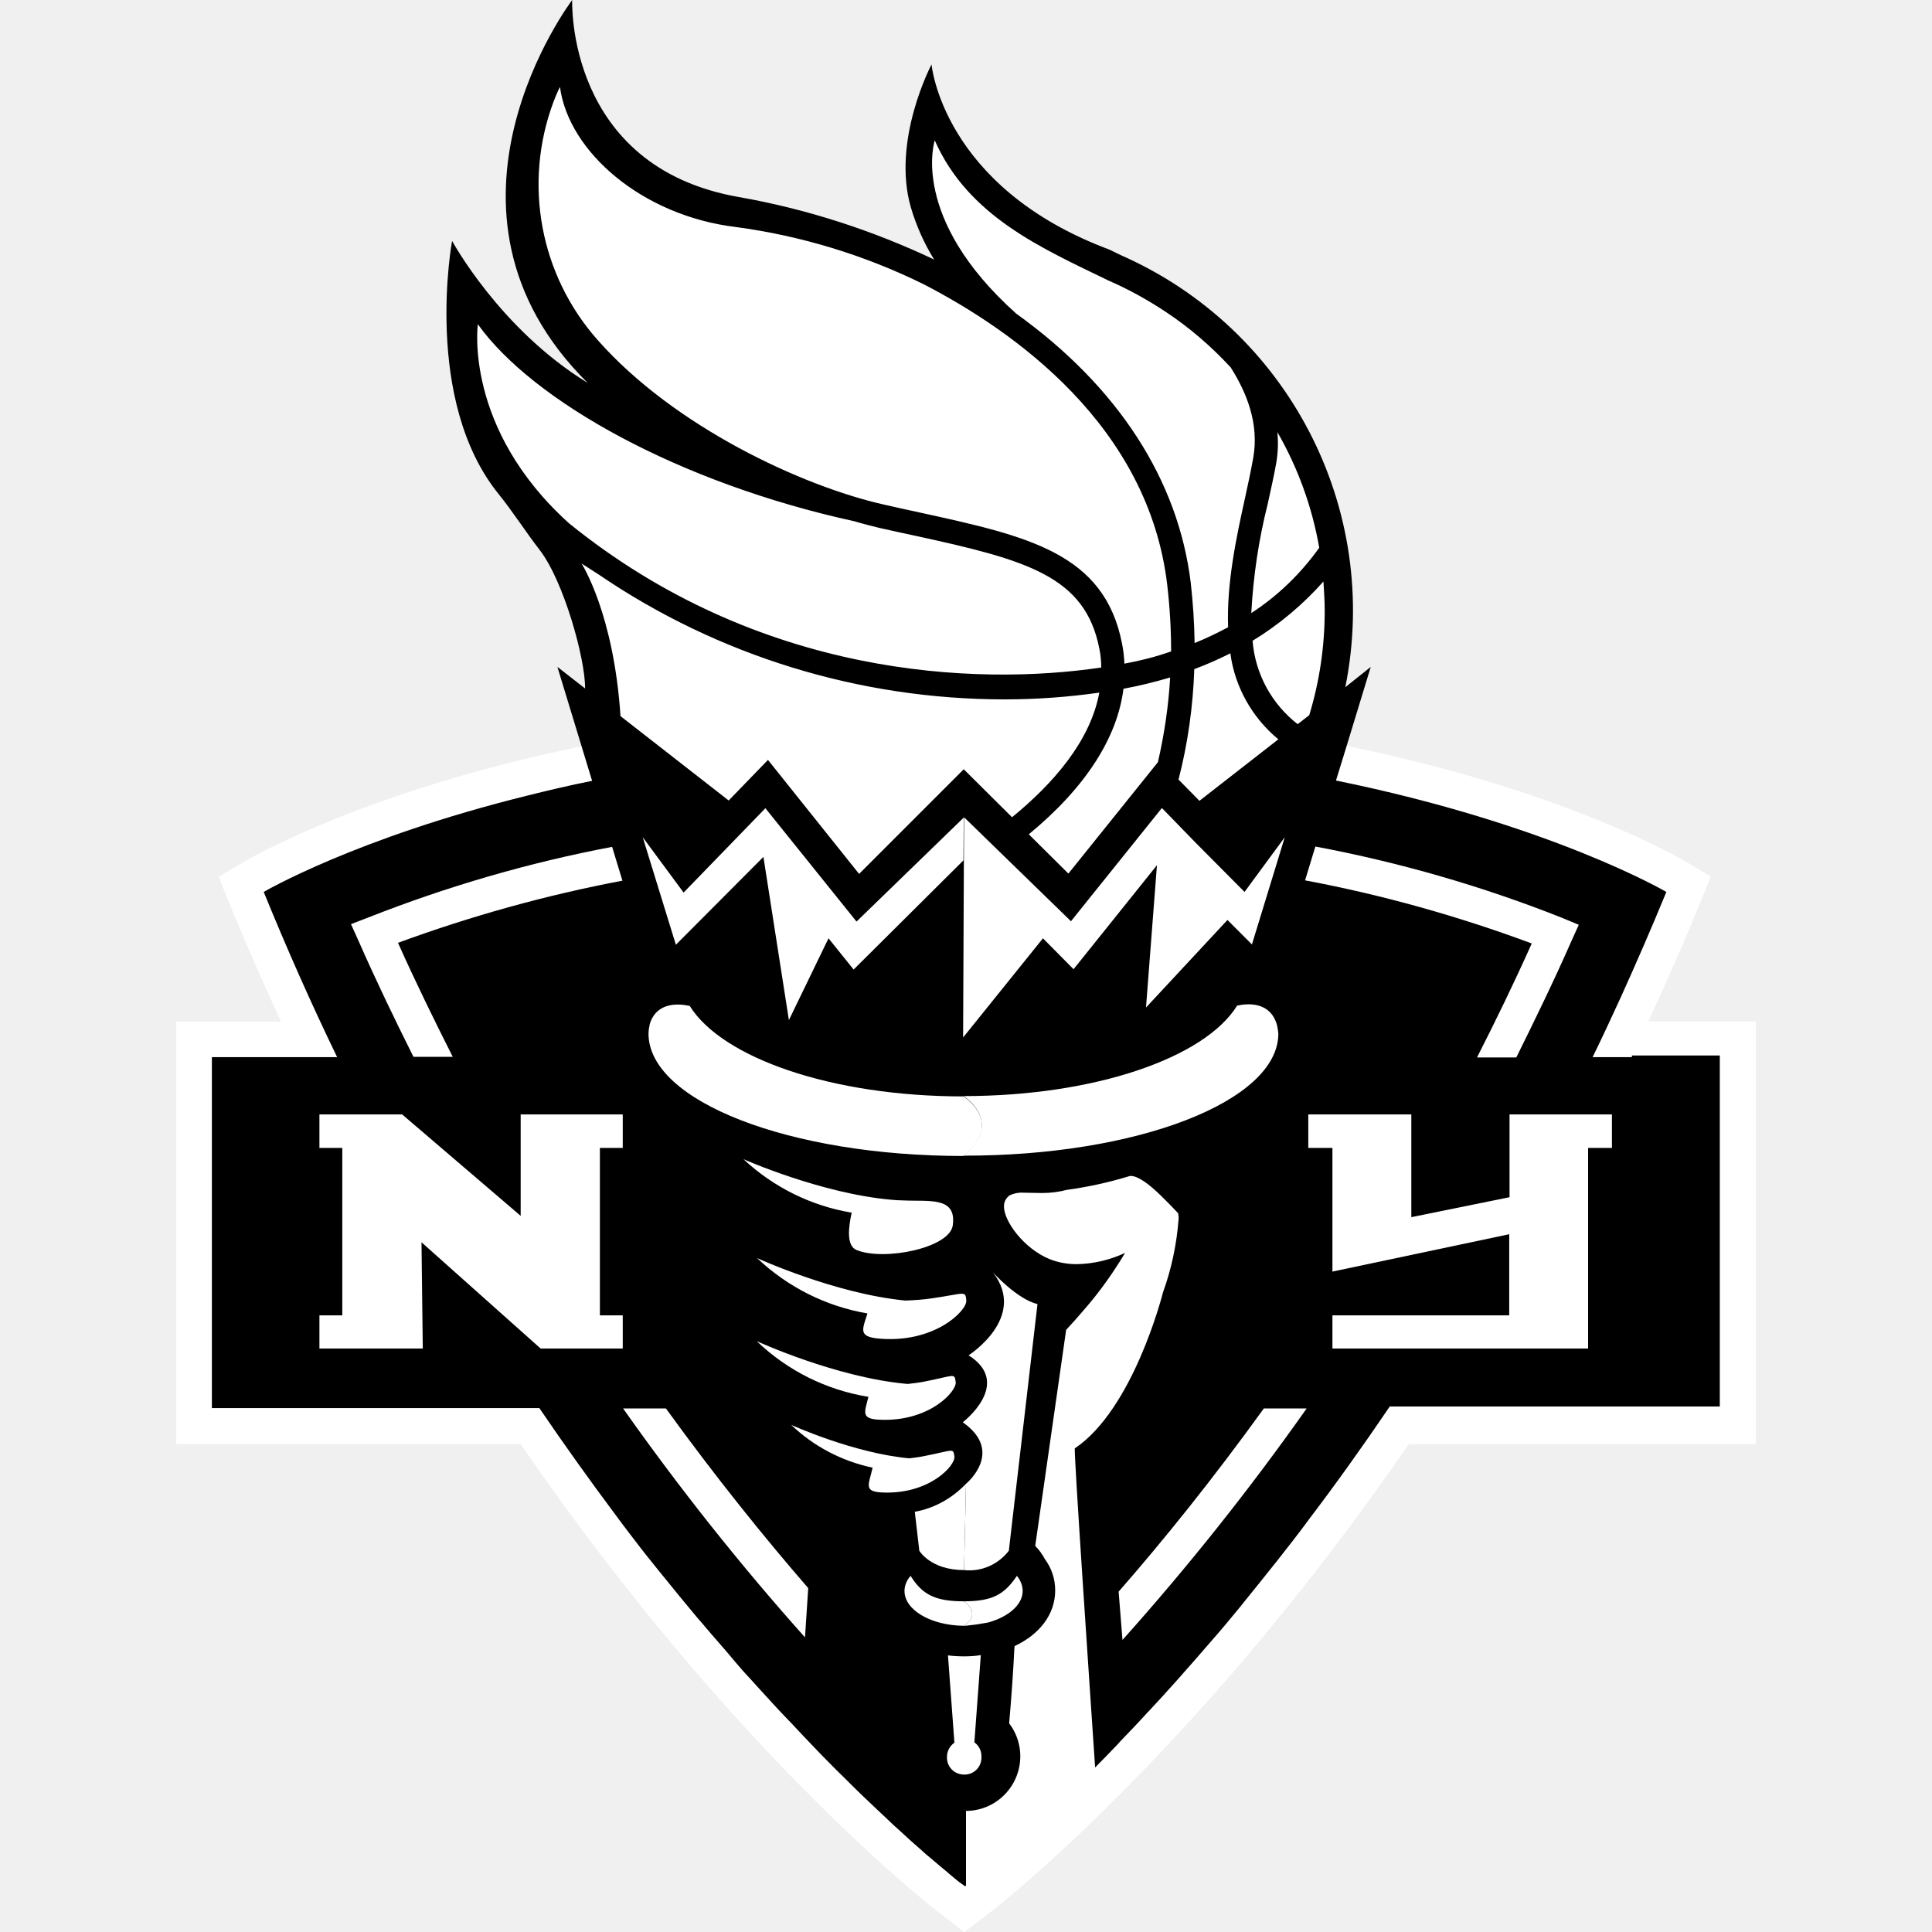
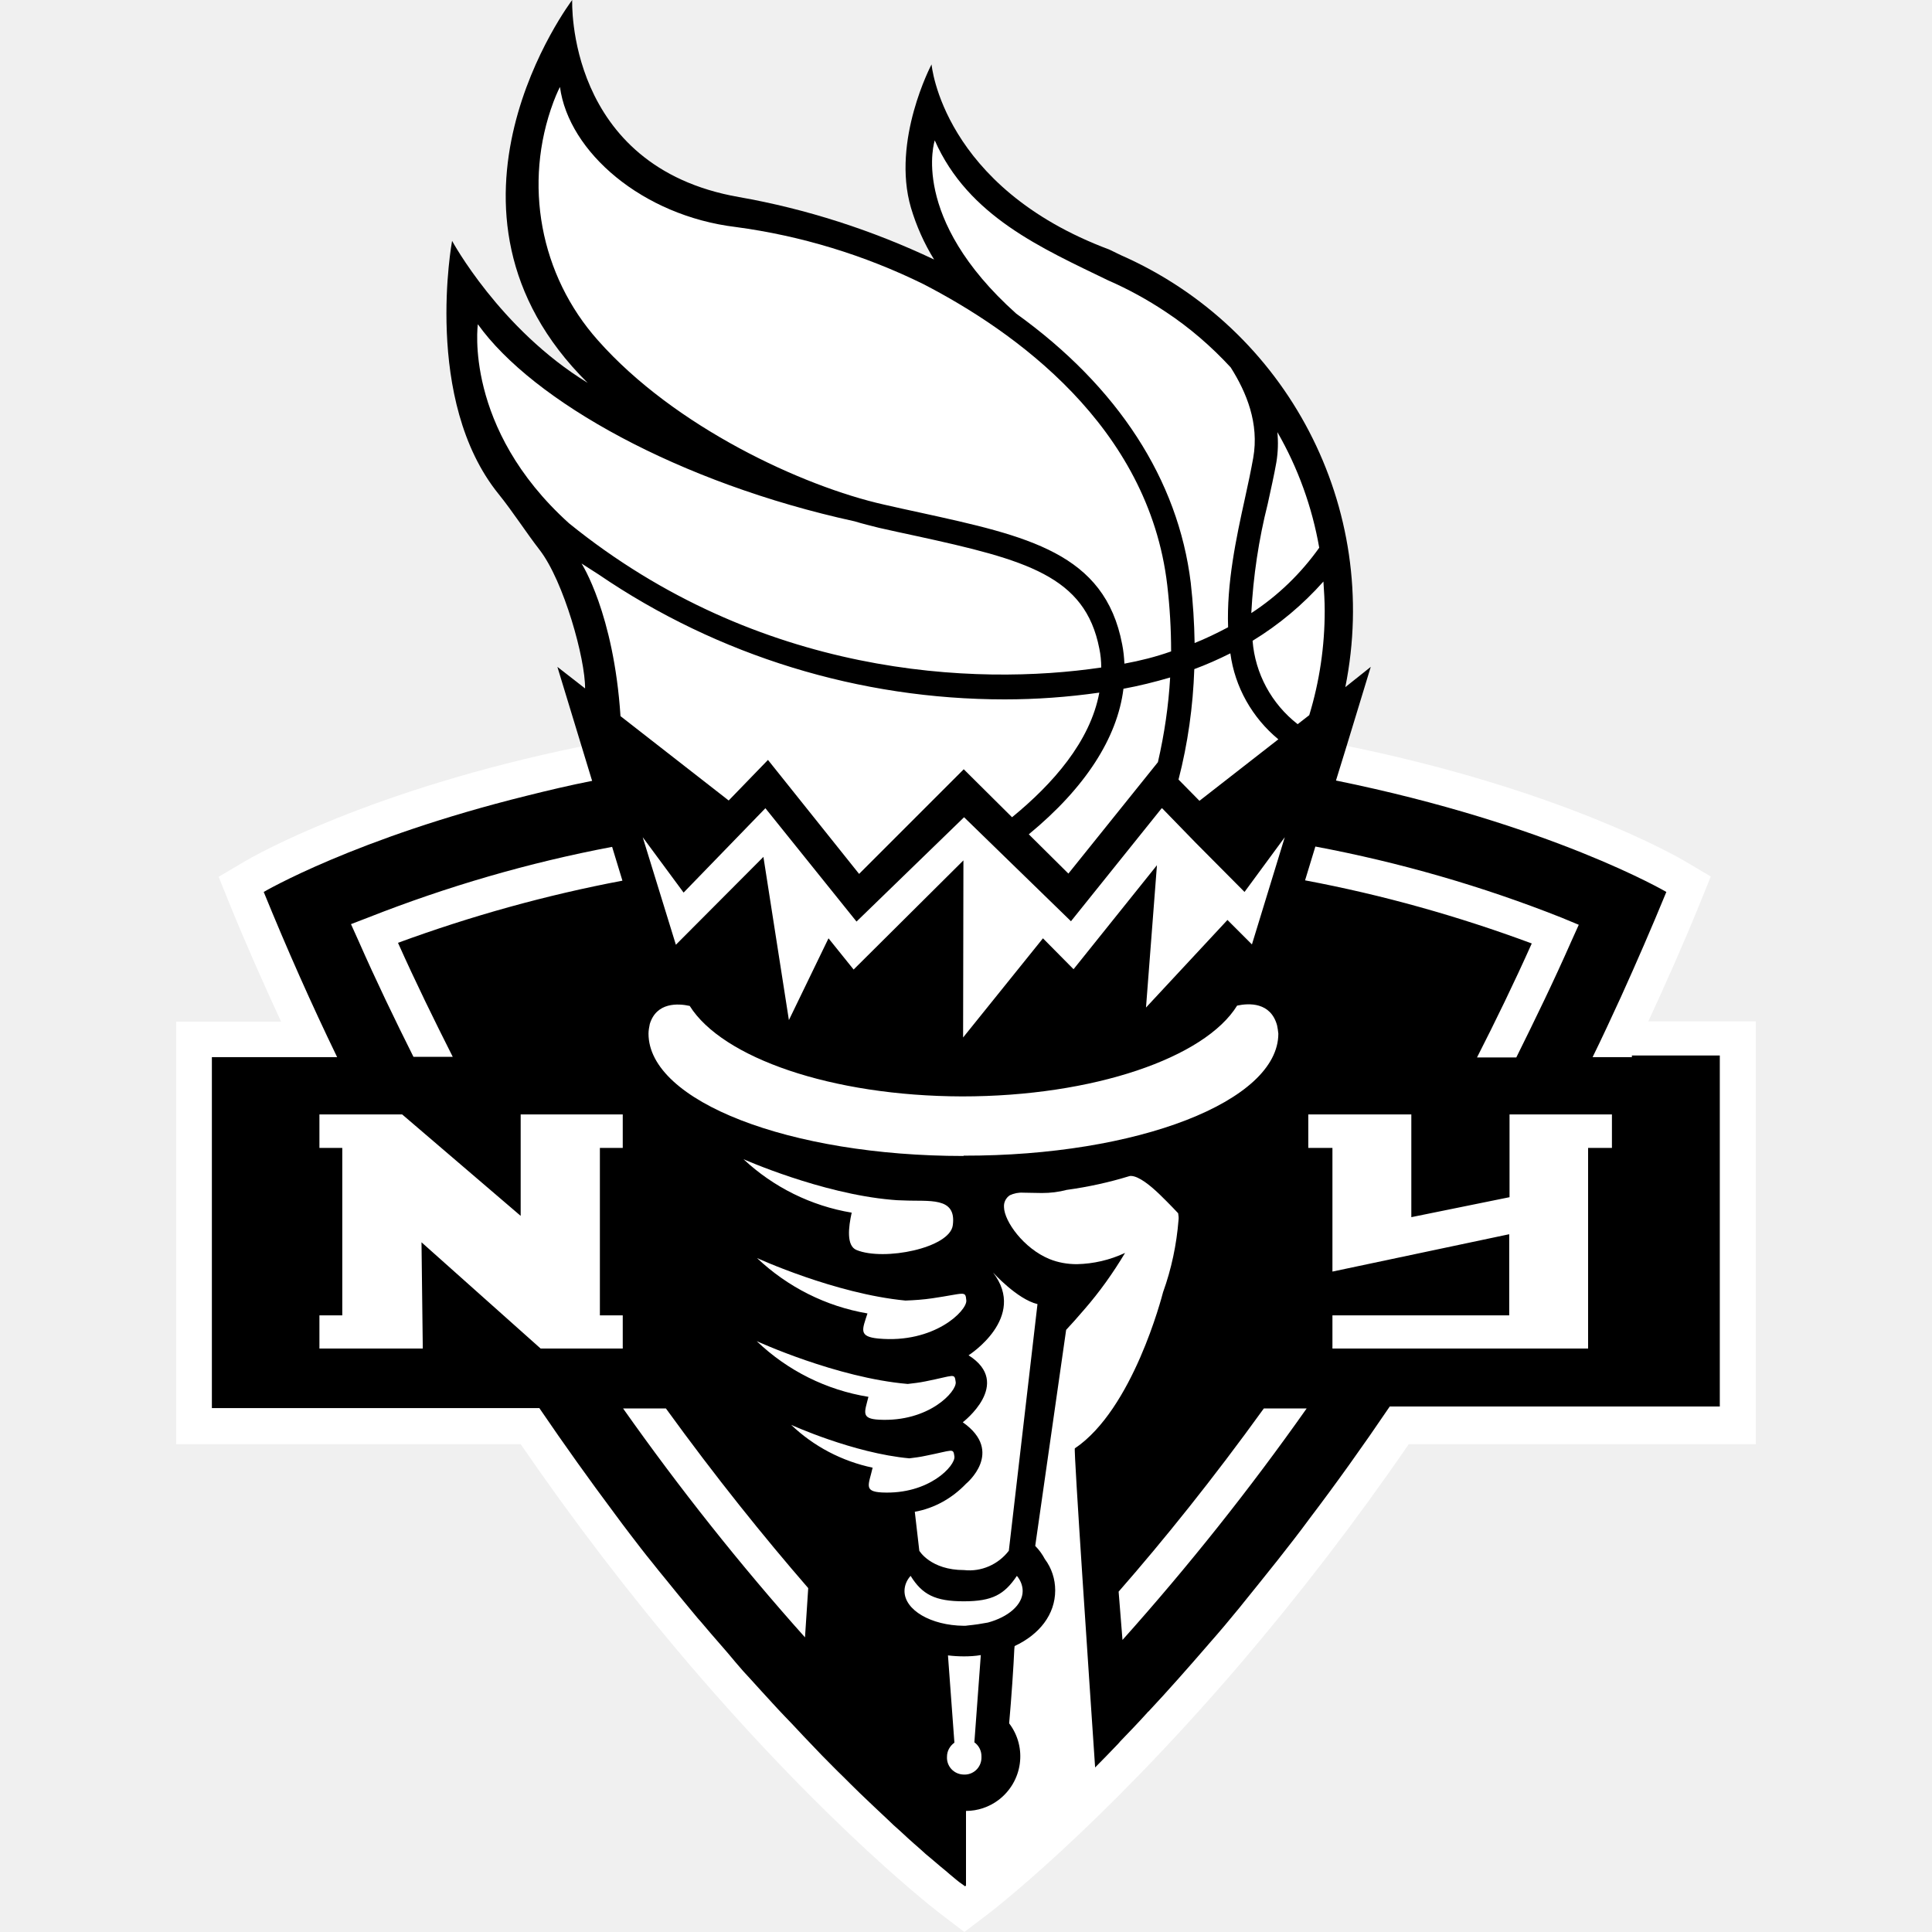
<svg xmlns="http://www.w3.org/2000/svg" version="1.1" id="Layer_1" x="0px" y="0px" viewBox="0 0 600 600" style="enable-background:new 0 0 600 600;" xml:space="preserve">
  <style type="text/css">
	.st0{fill:#FFFFFF;}
</style>
-   <path id="Outline" class="st0" d="M534.2,317.2h-22.3c5.4-11.7,10.7-23.6,15.8-36.1l3.6-8.9l-8.3-4.9c-2.2-1.3-38.5-22.2-105-35.7  l7.5-24.6l-7.9,6.3c11.2-55.6-17.9-111.4-69.8-134.2l-3.5-1.7c-51.7-19.3-55-57.4-55-57.4s-12.5,23.6-6.4,44.5  c1.7,5.7,4.1,11.1,7.2,16.1c-19.2-9.1-39.6-15.7-60.6-19.4C175.6,51.8,177.7,0,177.7,0s-49.5,65.2,4.8,118.9  c-27.3-16.7-42.1-44.1-42.1-44.1s-9.2,49.5,14.5,78.7c4.5,5.6,8.3,11.6,12.7,17.3c7.5,9.7,14.2,33.9,14.1,43l-8.6-6.7l7.5,24.7  c-66.1,13.5-102.2,34.3-104.4,35.6l-8.3,4.9l3.6,8.9c5.1,12.5,10.4,24.4,15.8,36.1H54.7v131.2h107c16.2,23.6,33.6,46.4,52.2,68.2  c44.1,51.6,77.5,77.2,78.9,78.2l6.7,5.1l6.7-5.1c1.4-1,34.8-26.6,79-78.2c18.6-21.8,36.1-44.6,52.3-68.2h107.8V317.2H534.2z" />
-   <path id="Black" d="M506.8,328.3h-12.2l0,0c3-6.1,5.9-12.4,8.8-18.7c4.8-10.6,9.5-21.4,14.1-32.6c0,0-35.8-21-102.6-34.6l3.3-10.7  l0,0l7.5-24.6l-7.9,6.3C429,157.8,399.9,102,348,79.2l-3.5-1.7C292.6,58.1,289.3,20,289.3,20s-12.5,23.6-6.4,44.5  c1.7,5.7,4.1,11.1,7.2,16.1c-19.2-9.1-39.6-15.7-60.6-19.4C175.6,51.8,177.7,0,177.7,0s-49.5,65.2,4.8,118.9  c-27.3-16.7-42.1-44.1-42.1-44.1s-9.2,49.5,14.5,78.7c4.5,5.6,8.3,11.6,12.7,17.3c7.5,9.7,14.2,33.9,14.1,43l-8.6-6.7l10.6,34.8  l0.2,0.6l0,0l0,0c-7.1,1.4-13.8,3-20.2,4.6C110.3,260.3,81.9,277,81.9,277c7.3,17.9,14.9,35,22.8,51.3l0,0l0,0H65.8v109h101.6l0,0  h0.1c7.9,11.6,15.7,22.5,23.4,32.8c1.6,2.2,3.2,4.3,4.8,6.4c2.3,3,4.5,5.9,6.8,8.7c1.4,1.8,2.8,3.5,4.2,5.2c2.4,3,4.8,5.9,7.2,8.8  c1.3,1.5,2.5,3.1,3.8,4.5c2,2.4,4.1,4.8,6.1,7.1c1.6,1.8,3.1,3.6,4.6,5.4s3.2,3.7,4.9,5.5l2.9,3.2c2.5,2.7,4.9,5.4,7.3,7.9l2.5,2.6  c2.4,2.6,4.8,5.1,7.1,7.5l2.2,2.3c2.3,2.3,4.5,4.6,6.7,6.7l2.1,2.1c2.1,2.1,4.1,4,6,5.8l1.9,1.8c1.2,1.1,2.3,2.2,3.4,3.2  c0.7,0.7,1.4,1.3,2.1,2c1.6,1.4,3.1,2.8,4.5,4.1l1.9,1.7c1.3,1.1,2.5,2.2,3.6,3.2l1.8,1.5l2.7,2.3l1.7,1.4l1.4,1.2l1.8,1.5l1,0.8  l0.7,0.5l1.1,0.8l0.3-0.2v-23.2c3.6,0,7.2-1.2,10.1-3.4c7.5-5.7,9-16.3,3.3-23.8c0.7-7.7,1.4-18.2,1.6-23l0.1-1  c7.7-3.6,12.6-9.8,12.6-17.3c0-3.5-1.1-6.9-3.2-9.7c-0.8-1.5-1.8-2.9-3-4.1l9.6-67.1c1.5-1.6,3.4-3.7,5.7-6.4  c4.7-5.4,8.9-11.3,12.6-17.5c-4.7,2.2-9.8,3.4-15,3.5c-2.9,0-5.8-0.5-8.5-1.6c-8-3.3-14-11.7-14.1-16.1v-0.1  c-0.1-1.4,0.6-2.8,1.8-3.6c1.3-0.6,2.7-0.9,4.2-0.8c1.7,0,3.7,0.1,5.8,0.1c2.6,0,5.2-0.3,7.8-1h0.1c6.5-0.9,12.9-2.3,19.1-4.2  c0.2-0.1,0.4-0.1,0.7-0.1c2.4,0.1,5.9,2.9,8.9,5.8s5.6,5.7,5.6,5.7l0.1,0.1v0.1c0.1,0.6,0.2,1.3,0.1,2c-0.6,7.6-2.2,15.2-4.8,22.4  c-0.4,1.5-9.4,36.4-27.4,48.5c-0.4,0.3,4.6,73.8,6.3,99.1c2.3-2.3,4.7-4.8,7.2-7.4l0.6-0.7c2.7-2.8,5.5-5.7,8.3-8.8  c0.2-0.2,0.3-0.4,0.5-0.5c5.9-6.3,12-13.2,18.4-20.6l0.6-0.7c3.1-3.5,6.2-7.2,9.3-11l1.2-1.5c3.1-3.8,6.2-7.7,9.4-11.7  c0.4-0.5,0.8-1,1.2-1.5c3.3-4.2,6.6-8.4,9.9-12.9c8.2-10.8,16.5-22.4,24.9-34.8h102.5v-109h-27.3V328.3z M396.4,143.5  c0.5-3.1,0.6-6.2,0.3-9.3c6.4,11.1,10.8,23.3,13,35.9c-5.7,8-12.8,14.9-21.1,20.3c0.6-11.4,2.3-22.8,5.1-33.9  C394.7,151.9,395.7,147.5,396.4,143.5z M148.4,100.7c17.1,23.9,62.5,49.3,117,61.2c2.6,0.8,5.2,1.4,7.5,2c3.9,0.9,7.7,1.7,11.4,2.5  c34.5,7.5,52.7,12.5,57.1,35c0.4,1.9,0.6,3.9,0.6,5.9c-39,5.8-106.3,3-165.3-44.8C143.9,132.9,148.4,100.7,148.4,100.7z M230.9,360  c0,0,24.1,10.7,46,12.6c1.1,0.1,2.3,0.2,3.6,0.2c8,0.4,16.6-1.3,15.4,7.7c-0.9,7.1-21.4,11.2-29.9,7.7c-3.2-1.3-2.5-7.1-1.5-11.6  C251.9,374.5,240.2,368.7,230.9,360z M272.8,415.7c-6.3-0.6-5-2.8-3.4-7.8c-12.9-2.2-24.8-8.2-34.3-17.2c0,0,24.2,11.1,46.1,13.2  c2.8-0.1,5.6-0.3,8.3-0.7c10.3-1.5,10.3-2.5,10.6,0.7C300.3,407.1,290.1,417.3,272.8,415.7z M300,460.8l-0.6,26.8  c-10.4,0-13.9-6-13.9-6l-1.4-12.1C290.2,468.4,295.7,465.3,300,460.8z M235,416.5c0,0,24.8,11.4,46.9,13.3c1.7-0.2,3.6-0.4,5.5-0.8  c9.1-1.8,9-2.7,9.4,0.2s-8.3,12.5-23.8,11.7c-5.7-0.3-4.5-2.3-3.3-7.1C256.7,431.7,244.6,425.7,235,416.5z M273.9,463.5  c-5.8-0.3-4.1-2.4-2.9-7.7c-9.5-2-18.3-6.6-25.3-13.3c0,0,19.3,8.8,36.7,10.4c1.6-0.2,3.3-0.4,5.1-0.8c8.6-1.7,8.5-2.5,8.9,0.2  C296.8,455.1,288.6,464.2,273.9,463.5z M280.9,494.1c0-1.7,0.7-3.4,1.9-4.7c3.6,5.8,7.6,7.9,16.5,7.9c0,0,5.9,3.7,0,7.6  C289.1,504.8,280.9,500,280.9,494.1z M304.8,546c-0.1,3-2.6,5.3-5.6,5.1c-3-0.1-5.3-2.6-5.1-5.6c0-1.7,0.9-3.3,2.3-4.3l-2-27.1  c1.7,0.2,3.3,0.3,5,0.3s3.5-0.1,5.2-0.4l-2,27.1c1.4,1,2.2,2.6,2.2,4.3C304.8,545.7,304.8,545.9,304.8,546z M299.2,359  c-54,0-97.8-17-97.8-38c0-1,0.2-2,0.4-3c2.1-6.8,8.8-6.4,12.4-5.6c10.1,16.2,44.2,28.1,85,28.1C299.2,340.5,312.1,348.5,299.2,359z   M199.6,260l12.7,17.2l25.4-26.2l28.3,35.2l33.3-32.3l-0.1,13.3l-34.1,33.9l-7.8-9.7L245,316.8l-7.9-50.6v-0.1l-27.2,27.3L199.6,260  z M314.3,253.8L299.4,239v-0.1l-0.1,0.1l-0.1-0.1v0.1l-32.4,32.4L238.5,236l-12.2,12.6l-33.6-26.2c-2.1-32-12.1-47.4-12.1-47.4  l5.3,3.4C223,203.7,267,217.2,312,217.2c9.8,0,19.6-0.7,29.4-2.1C338.6,230.3,326.9,243.5,314.3,253.8z M359.6,236.7l-27.8,34.6  l-12.3-12.2c17.5-14.4,27.5-29.9,29.4-45.2c4.9-0.9,9.7-2.1,14.5-3.5C362.9,219.2,361.6,228,359.6,236.7z M349.2,206.1  c-0.1-2-0.3-4-0.7-6c-5.4-28.4-29.4-33.6-62.7-40.9c-3.7-0.8-7.4-1.6-11.3-2.5c-25.3-5.7-65-24.1-88.8-51  c-18-20.2-23.3-48.7-13.8-74.1c1.1-2.9,2-4.6,2-4.6c2.7,20.2,25.6,40,54.6,43.5c20.2,2.7,39.9,8.7,58.2,17.7  c28.1,14.5,70,44,75.8,93.5c0.8,6.9,1.2,13.7,1.2,20.6C358.9,204,354.1,205.2,349.2,206.1z M315.6,97.4  c-33.3-29.8-25.3-53.8-25.3-53.8c10.4,23.6,33.3,33.5,53.9,43.5c6.2,2.7,12.2,6,17.9,9.8c7.4,4.9,14.1,10.7,20.1,17.2  c4.9,7.7,8.9,17.4,7,28.1c-0.7,3.9-1.6,8.2-2.6,12.7c-2.7,12.2-5.7,26.4-5.2,39.9c-3.4,1.8-6.9,3.5-10.4,4.9  c-0.1-6.3-0.5-12.5-1.2-18.7C365.9,149,347.2,120.1,315.6,97.4z M372.5,248.7l-6.5-6.6c2.9-11.2,4.5-22.7,4.9-34.3  c3.8-1.4,7.6-3.1,11.2-4.9c1.4,10.5,6.8,20,14.9,26.7L372.5,248.7z M406.6,222.1l-3.6,2.8c-8.1-6.3-13.2-15.7-14-25.9  c8.2-5,15.6-11.2,22-18.4c0.2,3,0.4,6.1,0.4,9.1C411.4,200.7,409.8,211.6,406.6,222.1z" />
-   <path id="White" class="st0" d="M193.4,346.1v10.4h-7.1v52h7.1v10.3h-25.5l-37-33l0.4,33H99.2v-10.3h7.1v-52h-7.1v-10.4h25.7  l36.8,31.5v-31.5H193.4z M500.7,346.1h-7.4l0,0h-24.5v25.7l-30.5,6.2v-31.9h-24.5l0,0h-7.5v10.4h7.5v38.4l54.9-11.6v25.2h-54.9v10.3  h79.4l0,0v-10.3v-52h7.4v-10.4H500.7z M399,260l-12.5,17l-15.3-15.4L360.9,251l-0.1,0.1l-0.1-0.1v0.1l-28.1,35l-33.2-32.3l-0.3,68.4  l24.8-30.8l9.5,9.6l25.9-32.3l-3.4,44.2l25.3-27.2l7.6,7.6L399,260z M299.4,487.6l0.6-26.8c0,0,12.1-9.9-1-19.1  c0,0,15.7-12,1.8-20.8c0,0,18.4-11.7,7.6-25.7c0,0,7.5,8.3,13.8,9.8l-8.9,76.6C310,485.9,304.7,488.2,299.4,487.6 M317.6,494.1  c0-1.7-0.7-3.4-1.8-4.7c-3.9,5.8-7.6,7.9-16.5,7.9l0,0c0,0,5.9,3.7,0,7.6c0.4,0,0.9,0,1.3-0.1c2.1-0.2,4.1-0.5,6.2-0.9  C313.1,502.2,317.6,498.4,317.6,494.1z M348.6,509.3c20.4-22.8,39.5-46.8,57.2-71.9h-13.3c-15.8,21.9-31.1,40.9-45.1,56.9  L348.6,509.3z M251,493.2c-13.7-15.8-28.7-34.4-44.2-55.8h-13.3c17.5,24.8,36.3,48.5,56.5,71.1L251,493.2z M485,285  c-24.7-9.8-50.4-17.2-76.5-22.1l-3.2,10.5c24,4.5,47.5,11.1,70.4,19.6c-5.5,12.3-11.2,24-17,35.4h12.2c5.8-11.7,11.6-23.6,17.1-36.1  l2.3-5.1L485,285z M193.3,273.5l-3.2-10.5c-25.9,4.9-51.3,12.3-75.9,22l-5.2,2l2.3,5.1c5.5,12.5,11.3,24.5,17.1,36.1h12.2  c-5.8-11.5-11.5-23.1-17-35.4C146.2,284.5,169.5,278,193.3,273.5z M397,321c-0.1-0.9-0.2-1.7-0.4-2.6c-2-7.2-8.7-6.9-12.4-6.1  c-10,16.2-44.2,28.1-85,28.1c0,0,12.8,7.9,0,18.5l0,0C353.2,359,397,342,397,321z" />
+   <path id="Outline_2_" class="st0" d="M180.6,231.8c-66.1,13.5-102.2,34.3-104.4,35.6l-8.3,4.9l3.6,8.9c5.1,12.5,10.4,24.4,15.8,36.1  H54.7v131.2h107c16.2,23.6,33.6,46.4,52.2,68.2c44.1,51.6,77.5,77.2,78.9,78.2l6.7,5.1l6.7-5.1c1.4-1,34.8-26.6,79-78.2  c18.6-21.8,36.1-44.6,52.3-68.2h107.8V317.2h-11.1h-22.3c5.4-11.7,10.7-23.6,15.8-36.1l3.6-8.9l-8.3-4.9  c-2.2-1.3-38.5-22.2-105-35.7L180.6,231.8z" />
+   <path d="M506.8,327.8v0.5h0h-12.2c3-6.1,5.9-12.4,8.8-18.7c4.8-10.6,9.5-21.4,14.1-32.6c0,0-35.8-21-102.6-34.6l3.3-10.7l7.5-24.6  l-7.9,6.3C429,157.8,399.9,102,348,79.2l-3.5-1.7C292.6,58.1,289.3,20,289.3,20s-12.5,23.6-6.4,44.5c1.7,5.7,4.1,11.1,7.2,16.1  c-19.2-9.1-39.6-15.7-60.6-19.4C175.6,51.8,177.7,0,177.7,0s-49.5,65.2,4.8,118.9c-27.3-16.7-42.1-44.1-42.1-44.1  s-9.2,49.5,14.5,78.7c4.5,5.6,8.3,11.6,12.7,17.3c7.5,9.7,14.2,33.9,14.1,43l-8.6-6.7l10.6,34.8l0.2,0.6c-7.1,1.4-13.8,3-20.2,4.6  C110.3,260.3,81.9,277,81.9,277c7.3,17.9,14.9,35,22.8,51.3H65.8v109h101.6h0.1c7.9,11.6,15.7,22.5,23.4,32.8  c1.6,2.2,3.2,4.3,4.8,6.4c2.3,3,4.5,5.9,6.8,8.7c1.4,1.8,2.8,3.5,4.2,5.2c2.4,3,4.8,5.9,7.2,8.8c1.3,1.5,2.5,3.1,3.8,4.5  c2,2.4,4.1,4.8,6.1,7.1c1.6,1.8,3.1,3.6,4.6,5.4s3.2,3.7,4.9,5.5l2.9,3.2c2.5,2.7,4.9,5.4,7.3,7.9l2.5,2.6c2.4,2.6,4.8,5.1,7.1,7.5  l2.2,2.3c2.3,2.3,4.5,4.6,6.7,6.7l2.1,2.1c2.1,2.1,4.1,4,6,5.8l1.9,1.8c1.2,1.1,2.3,2.2,3.4,3.2c0.7,0.7,1.4,1.3,2.1,2  c1.6,1.4,3.1,2.8,4.5,4.1l1.9,1.7c1.3,1.1,2.5,2.2,3.6,3.2l1.8,1.5l2.7,2.3l1.7,1.4l1.4,1.2l1.8,1.5l1,0.8l0.7,0.5l1.1,0.8l0.3-0.2  v-23.2c3.6,0,7.2-1.2,10.1-3.4c7.5-5.7,9-16.3,3.3-23.8c0.7-7.7,1.4-18.2,1.6-23l0.1-1c7.7-3.6,12.6-9.8,12.6-17.3  c0-3.5-1.1-6.9-3.2-9.7c-0.8-1.5-1.8-2.9-3-4.1l9.6-67.1c1.5-1.6,3.4-3.7,5.7-6.4c4.7-5.4,8.9-11.3,12.6-17.5  c-4.7,2.2-9.8,3.4-15,3.5c-2.9,0-5.8-0.5-8.5-1.6c-8-3.3-14-11.7-14.1-16.1v-0.1c-0.1-1.4,0.6-2.8,1.8-3.6c1.3-0.6,2.7-0.9,4.2-0.8  c1.7,0,3.7,0.1,5.8,0.1c2.6,0,5.2-0.3,7.8-1h0.1c6.5-0.9,12.9-2.3,19.1-4.2c0.2-0.1,0.4-0.1,0.7-0.1c2.4,0.1,5.9,2.9,8.9,5.8  c3,2.9,5.6,5.7,5.6,5.7l0.1,0.1v0.1c0.1,0.6,0.2,1.3,0.1,2c-0.6,7.6-2.2,15.2-4.8,22.4c-0.4,1.5-9.4,36.4-27.4,48.5  c-0.4,0.3,4.6,73.8,6.3,99.1c2.3-2.3,4.7-4.8,7.2-7.4l0.6-0.7c2.7-2.8,5.5-5.7,8.3-8.8c0.2-0.2,0.3-0.4,0.5-0.5  c5.9-6.3,12-13.2,18.4-20.6l0.6-0.7c3.1-3.5,6.2-7.2,9.3-11l1.2-1.5c3.1-3.8,6.2-7.7,9.4-11.7c0.4-0.5,0.8-1,1.2-1.5  c3.3-4.2,6.6-8.4,9.9-12.9c8.2-10.8,16.5-22.4,24.9-34.8h102.5v-109H506.8z" />
+   <path class="st0" d="M193.4,346.1v10.4h-7.1v52h7.1v10.3h-25.5l-37-33l0.4,33H99.2v-10.3h7.1v-52h-7.1v-10.4h25.7l36.8,31.5v-31.5  H193.4z M500.7,346.1h-7.4l0,0h-24.5v25.7l-30.5,6.2v-31.9h-24.5l0,0h-7.5v10.4h7.5v38.4l54.9-11.6v25.2h-54.9v10.3h79.4l0,0v-10.3  v-52h7.4v-10.4L500.7,346.1L500.7,346.1z M299.4,487.6l0.6-26.8c0,0,12.1-9.9-1-19.1c0,0,15.7-12,1.8-20.8c0,0,18.4-11.7,7.6-25.7  c0,0,7.5,8.3,13.8,9.8l-8.9,76.6C310,485.9,304.7,488.2,299.4,487.6 M317.6,494.1c0-1.7-0.7-3.4-1.8-4.7c-3.9,5.8-7.6,7.9-16.5,7.9  l0,0c0,0,5.9,3.7,0,7.6c0.4,0,0.9,0,1.3-0.1c2.1-0.2,4.1-0.5,6.2-0.9C313.1,502.2,317.6,498.4,317.6,494.1z M348.6,509.3  c20.4-22.8,39.5-46.8,57.2-71.9h-13.3c-15.8,21.9-31.1,40.9-45.1,56.9L348.6,509.3z M251,493.2c-13.7-15.8-28.7-34.4-44.2-55.8  h-13.3c17.5,24.8,36.3,48.5,56.5,71.1L251,493.2z M485,285c-24.7-9.8-50.4-17.2-76.5-22.1l-3.2,10.5c24,4.5,47.5,11.1,70.4,19.6  c-5.5,12.3-11.2,24-17,35.4h12.2c5.8-11.7,11.6-23.6,17.1-36.1l2.3-5.1L485,285z M193.3,273.5l-3.2-10.5  c-25.9,4.9-51.3,12.3-75.9,22l-5.2,2l2.3,5.1c5.5,12.5,11.3,24.5,17.1,36.1h12.2c-5.8-11.5-11.5-23.1-17-35.4  C146.2,284.5,169.5,278,193.3,273.5z M171.9,31.6c1.1-2.9,2-4.6,2-4.6c2.7,20.2,25.6,40,54.6,43.5c20.2,2.7,39.9,8.7,58.2,17.7  c28.1,14.5,70,44,75.8,93.5c0.8,6.9,1.2,13.7,1.2,20.6c-4.8,1.7-9.6,2.9-14.5,3.8c-0.1-2-0.3-4-0.7-6c-5.4-28.4-29.4-33.6-62.7-40.9  c-3.7-0.8-7.4-1.6-11.3-2.5c-25.3-5.7-65-24.1-88.8-51C167.7,85.5,162.4,57,171.9,31.6z M290.3,43.6c10.4,23.6,33.3,33.5,53.9,43.5  c6.2,2.7,12.2,6,17.9,9.8c7.4,4.9,14.1,10.7,20.1,17.2c4.9,7.7,8.9,17.4,7,28.1c-0.7,3.9-1.6,8.2-2.6,12.7  c-2.7,12.2-5.7,26.4-5.2,39.9c-3.4,1.8-6.9,3.5-10.4,4.9c-0.1-6.3-0.5-12.5-1.2-18.7c-3.9-32-22.6-60.9-54.2-83.6  C282.3,67.6,290.3,43.6,290.3,43.6z M396.4,143.5c0.5-3.1,0.6-6.2,0.3-9.3c6.4,11.1,10.8,23.3,13,35.9c-5.7,8-12.8,14.9-21.1,20.3  c0.6-11.4,2.3-22.8,5.1-33.9C394.7,151.9,395.7,147.5,396.4,143.5z M363.4,210.4c-0.5,8.8-1.8,17.6-3.8,26.3l-27.8,34.6l-12.3-12.2  c17.5-14.4,27.5-29.9,29.4-45.2C353.8,213,358.6,211.8,363.4,210.4z M148.4,100.7c17.1,23.9,62.5,49.3,117,61.2  c2.6,0.8,5.2,1.4,7.5,2c3.9,0.9,7.7,1.7,11.4,2.5c34.5,7.5,52.7,12.5,57.1,35c0.4,1.9,0.6,3.9,0.6,5.9c-39,5.8-106.3,3-165.3-44.8  C143.9,132.9,148.4,100.7,148.4,100.7z M192.7,222.4c-2.1-32-12.1-47.4-12.1-47.4l5.3,3.4C223,203.7,267,217.2,312,217.2  c9.8,0,19.6-0.7,29.4-2.1c-2.8,15.2-14.5,28.4-27.1,38.7L299.4,239v-0.1l-0.1,0.1l-0.1-0.1v0.1l-32.4,32.4L238.5,236l-12.2,12.6  L192.7,222.4z M299.2,267.2l-34.1,33.9l-7.8-9.7L245,316.8l-7.9-50.6v-0.1l-27.2,27.3L199.6,260l12.7,17.2l25.4-26.2l28.3,35.2  l33.4-32.4l33.2,32.3l28.1-35V251l0.1,0.1l0.1-0.1l10.3,10.6l15.3,15.4l12.5-17l-10.2,33.3l-7.6-7.6l-25.3,27.2l3.4-44.2L333.4,301  l-9.5-9.6l-24.8,30.8L299.2,267.2z M372.5,248.7l-6.5-6.6c2.9-11.2,4.5-22.7,4.9-34.3c3.8-1.4,7.6-3.1,11.2-4.9  c1.4,10.5,6.8,20,14.9,26.7L372.5,248.7z M406.6,222.1l-3.6,2.8c-8.1-6.3-13.2-15.7-14-25.9c8.2-5,15.6-11.2,22-18.4  c0.2,3,0.4,6.1,0.4,9.1C411.4,200.7,409.8,211.6,406.6,222.1z M230.9,360c0,0,24.1,10.7,46,12.6c1.1,0.1,2.3,0.2,3.6,0.2  c8,0.4,16.6-1.3,15.4,7.7c-0.9,7.1-21.4,11.2-29.9,7.7c-3.2-1.3-2.5-7.1-1.5-11.6C251.9,374.5,240.2,368.7,230.9,360z M272.8,415.7  c-6.3-0.6-5-2.8-3.4-7.8c-12.9-2.2-24.8-8.2-34.3-17.2c0,0,24.2,11.1,46.1,13.2c2.8-0.1,5.6-0.3,8.3-0.7c10.3-1.5,10.3-2.5,10.6,0.7  C300.3,407.1,290.1,417.3,272.8,415.7z M300,460.8l-0.6,26.8c-10.4,0-13.9-6-13.9-6l-1.4-12.1C290.2,468.4,295.7,465.3,300,460.8z   M235,416.5c0,0,24.8,11.4,46.9,13.3c1.7-0.2,3.6-0.4,5.5-0.8c9.1-1.8,9-2.7,9.4,0.2c0.4,2.9-8.3,12.5-23.8,11.7  c-5.7-0.3-4.5-2.3-3.3-7.1C256.7,431.7,244.6,425.7,235,416.5z M273.9,463.5c-5.8-0.3-4.1-2.4-2.9-7.7c-9.5-2-18.3-6.6-25.3-13.3  c0,0,19.3,8.8,36.7,10.4c1.6-0.2,3.3-0.4,5.1-0.8c8.6-1.7,8.5-2.5,8.9,0.2C296.8,455.1,288.6,464.2,273.9,463.5z M280.9,494.1  c0-1.7,0.7-3.4,1.9-4.7c3.6,5.8,7.6,7.9,16.5,7.9c0,0,5.9,3.7,0,7.6C289.1,504.8,280.9,500,280.9,494.1z M304.8,546  c-0.1,3-2.6,5.3-5.6,5.1c-3-0.1-5.3-2.6-5.1-5.6c0-1.7,0.9-3.3,2.3-4.3l-2-27.1c1.7,0.2,3.3,0.3,5,0.3s3.5-0.1,5.2-0.4l-2,27.1  c1.4,1,2.2,2.6,2.2,4.3C304.8,545.7,304.8,545.9,304.8,546z M298.8,340.5c40.8,0,75.4-12,85.4-28.2c3.7-0.8,10.4-1.1,12.4,6.1  c0.2,0.9,0.3,1.7,0.4,2.6c0,21-43.7,38-97.7,37.9c0,0-0.1,0.1-0.1,0.1c-54,0-97.8-17-97.8-38c0-1,0.2-2,0.4-3  c2.1-6.8,8.8-6.4,12.4-5.6C224.3,328.5,258.2,340.4,298.8,340.5z" />
</svg>
